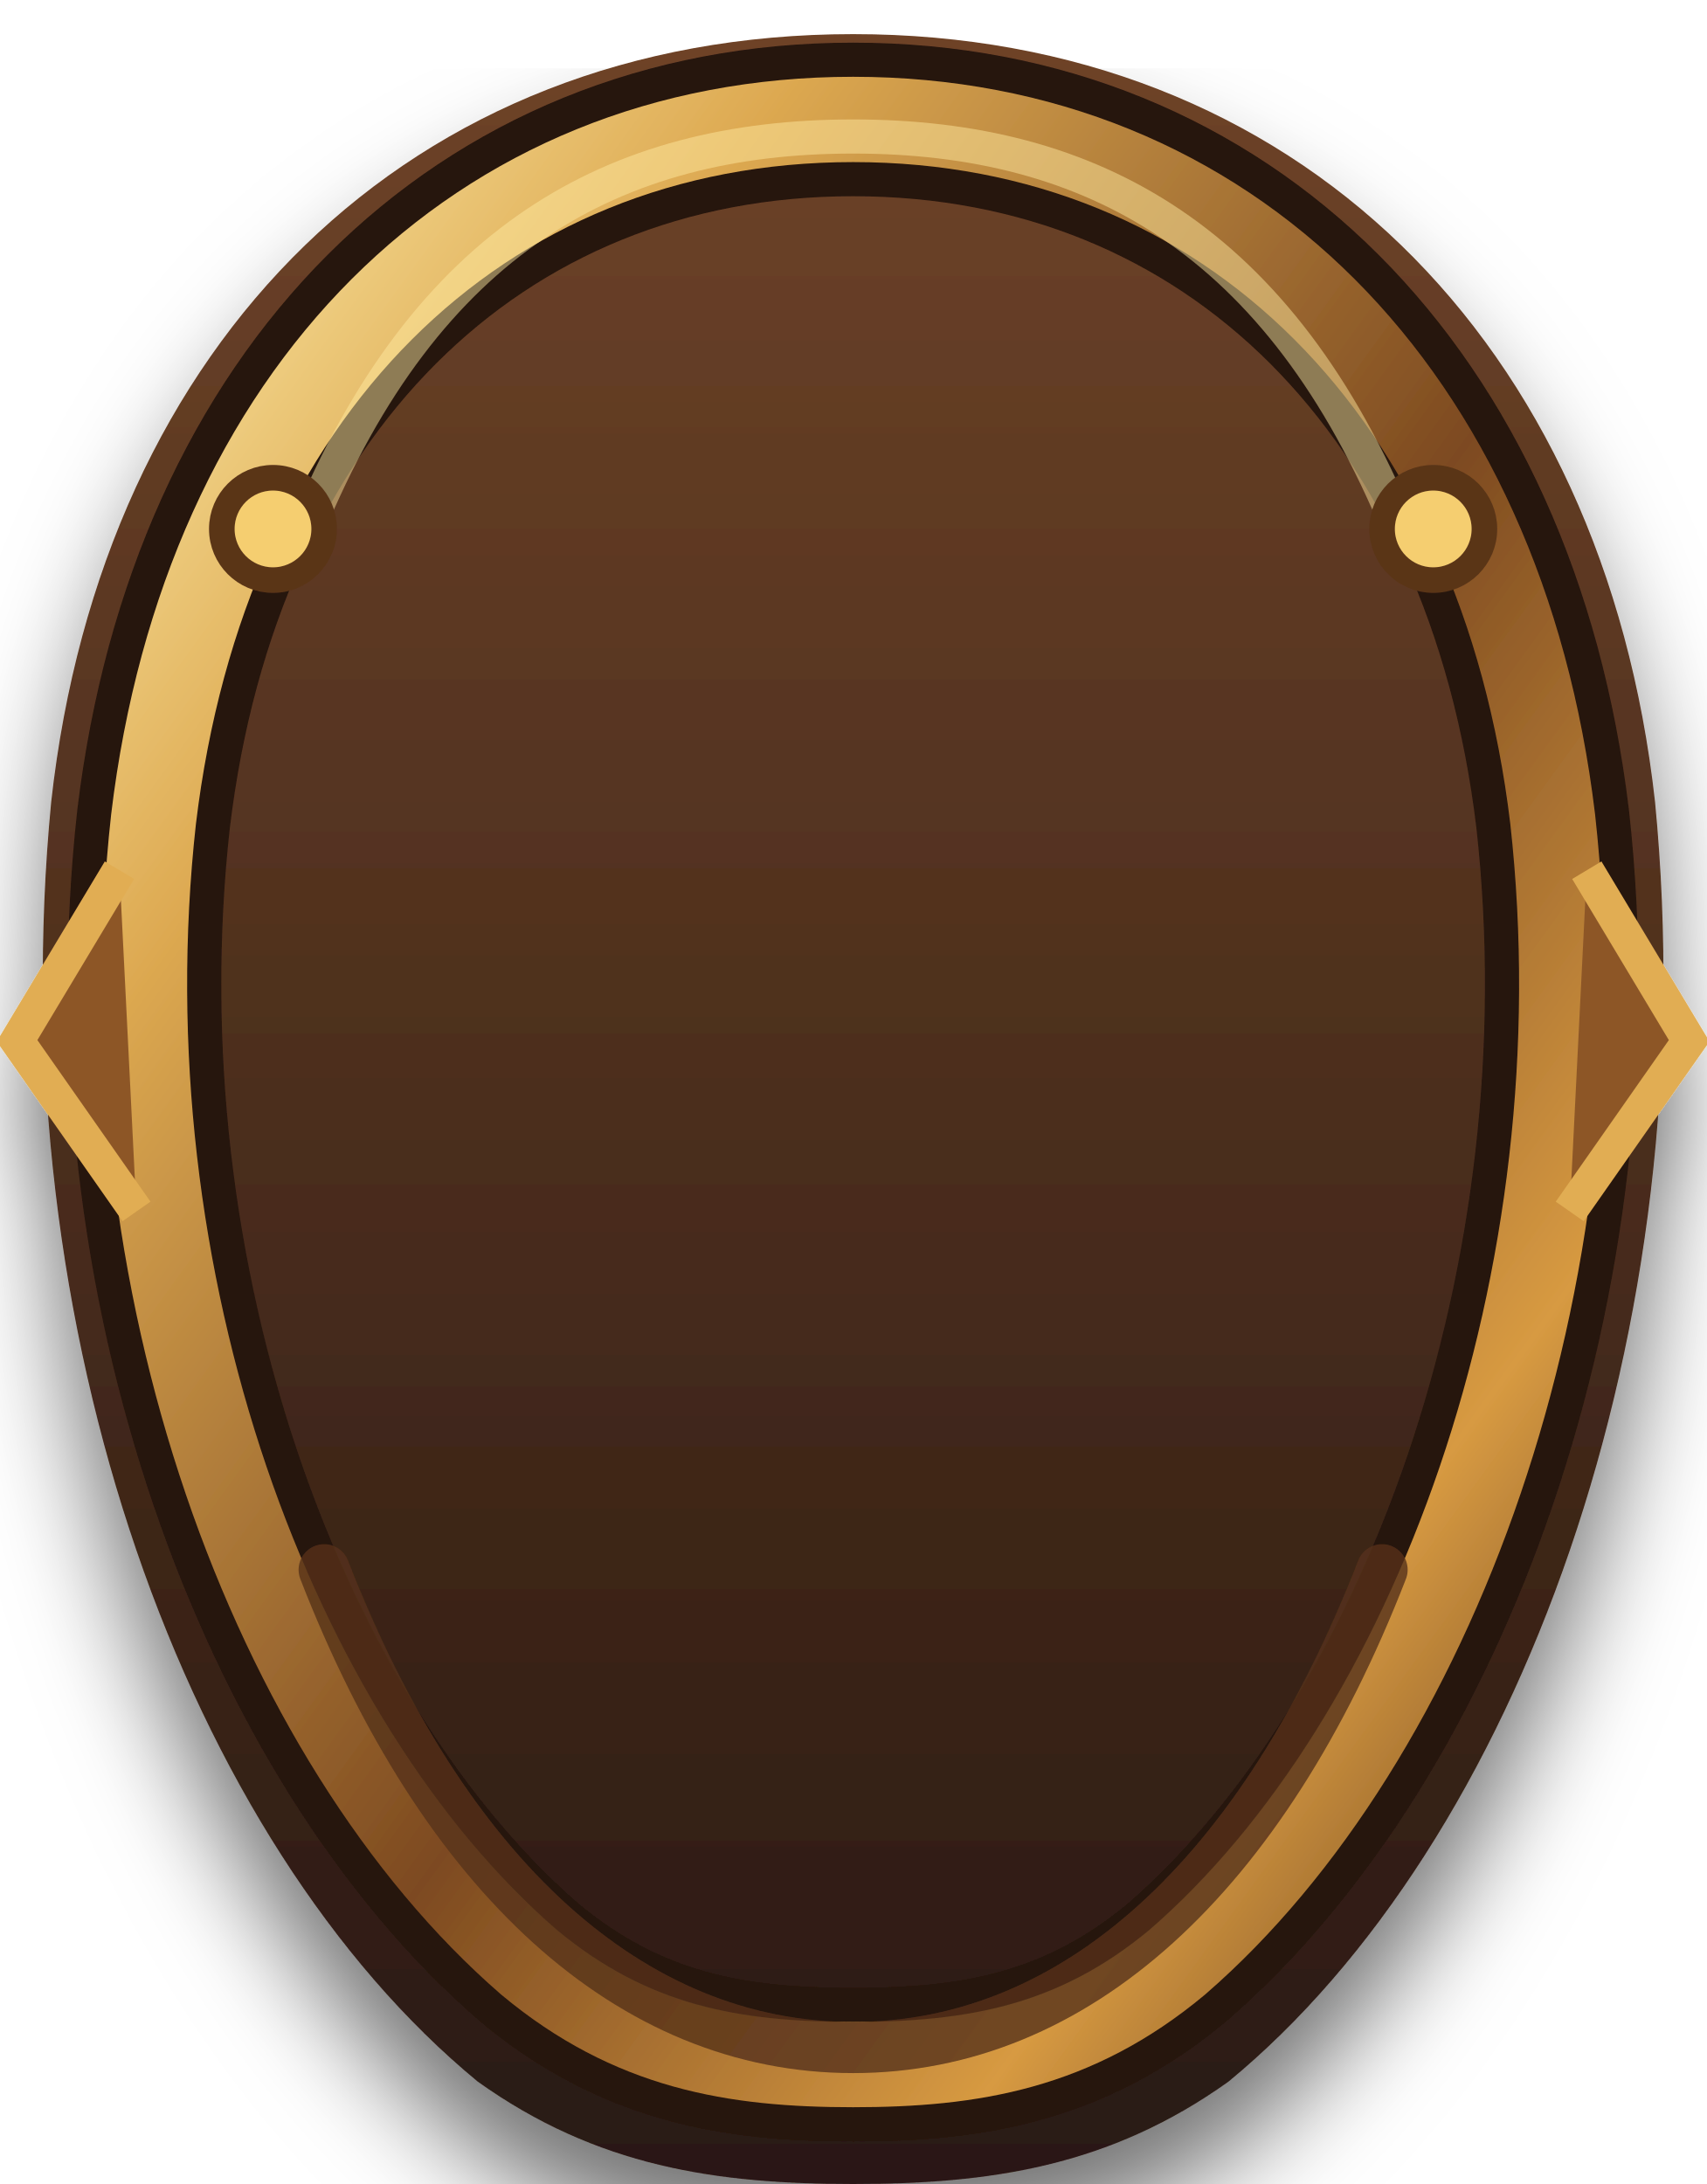
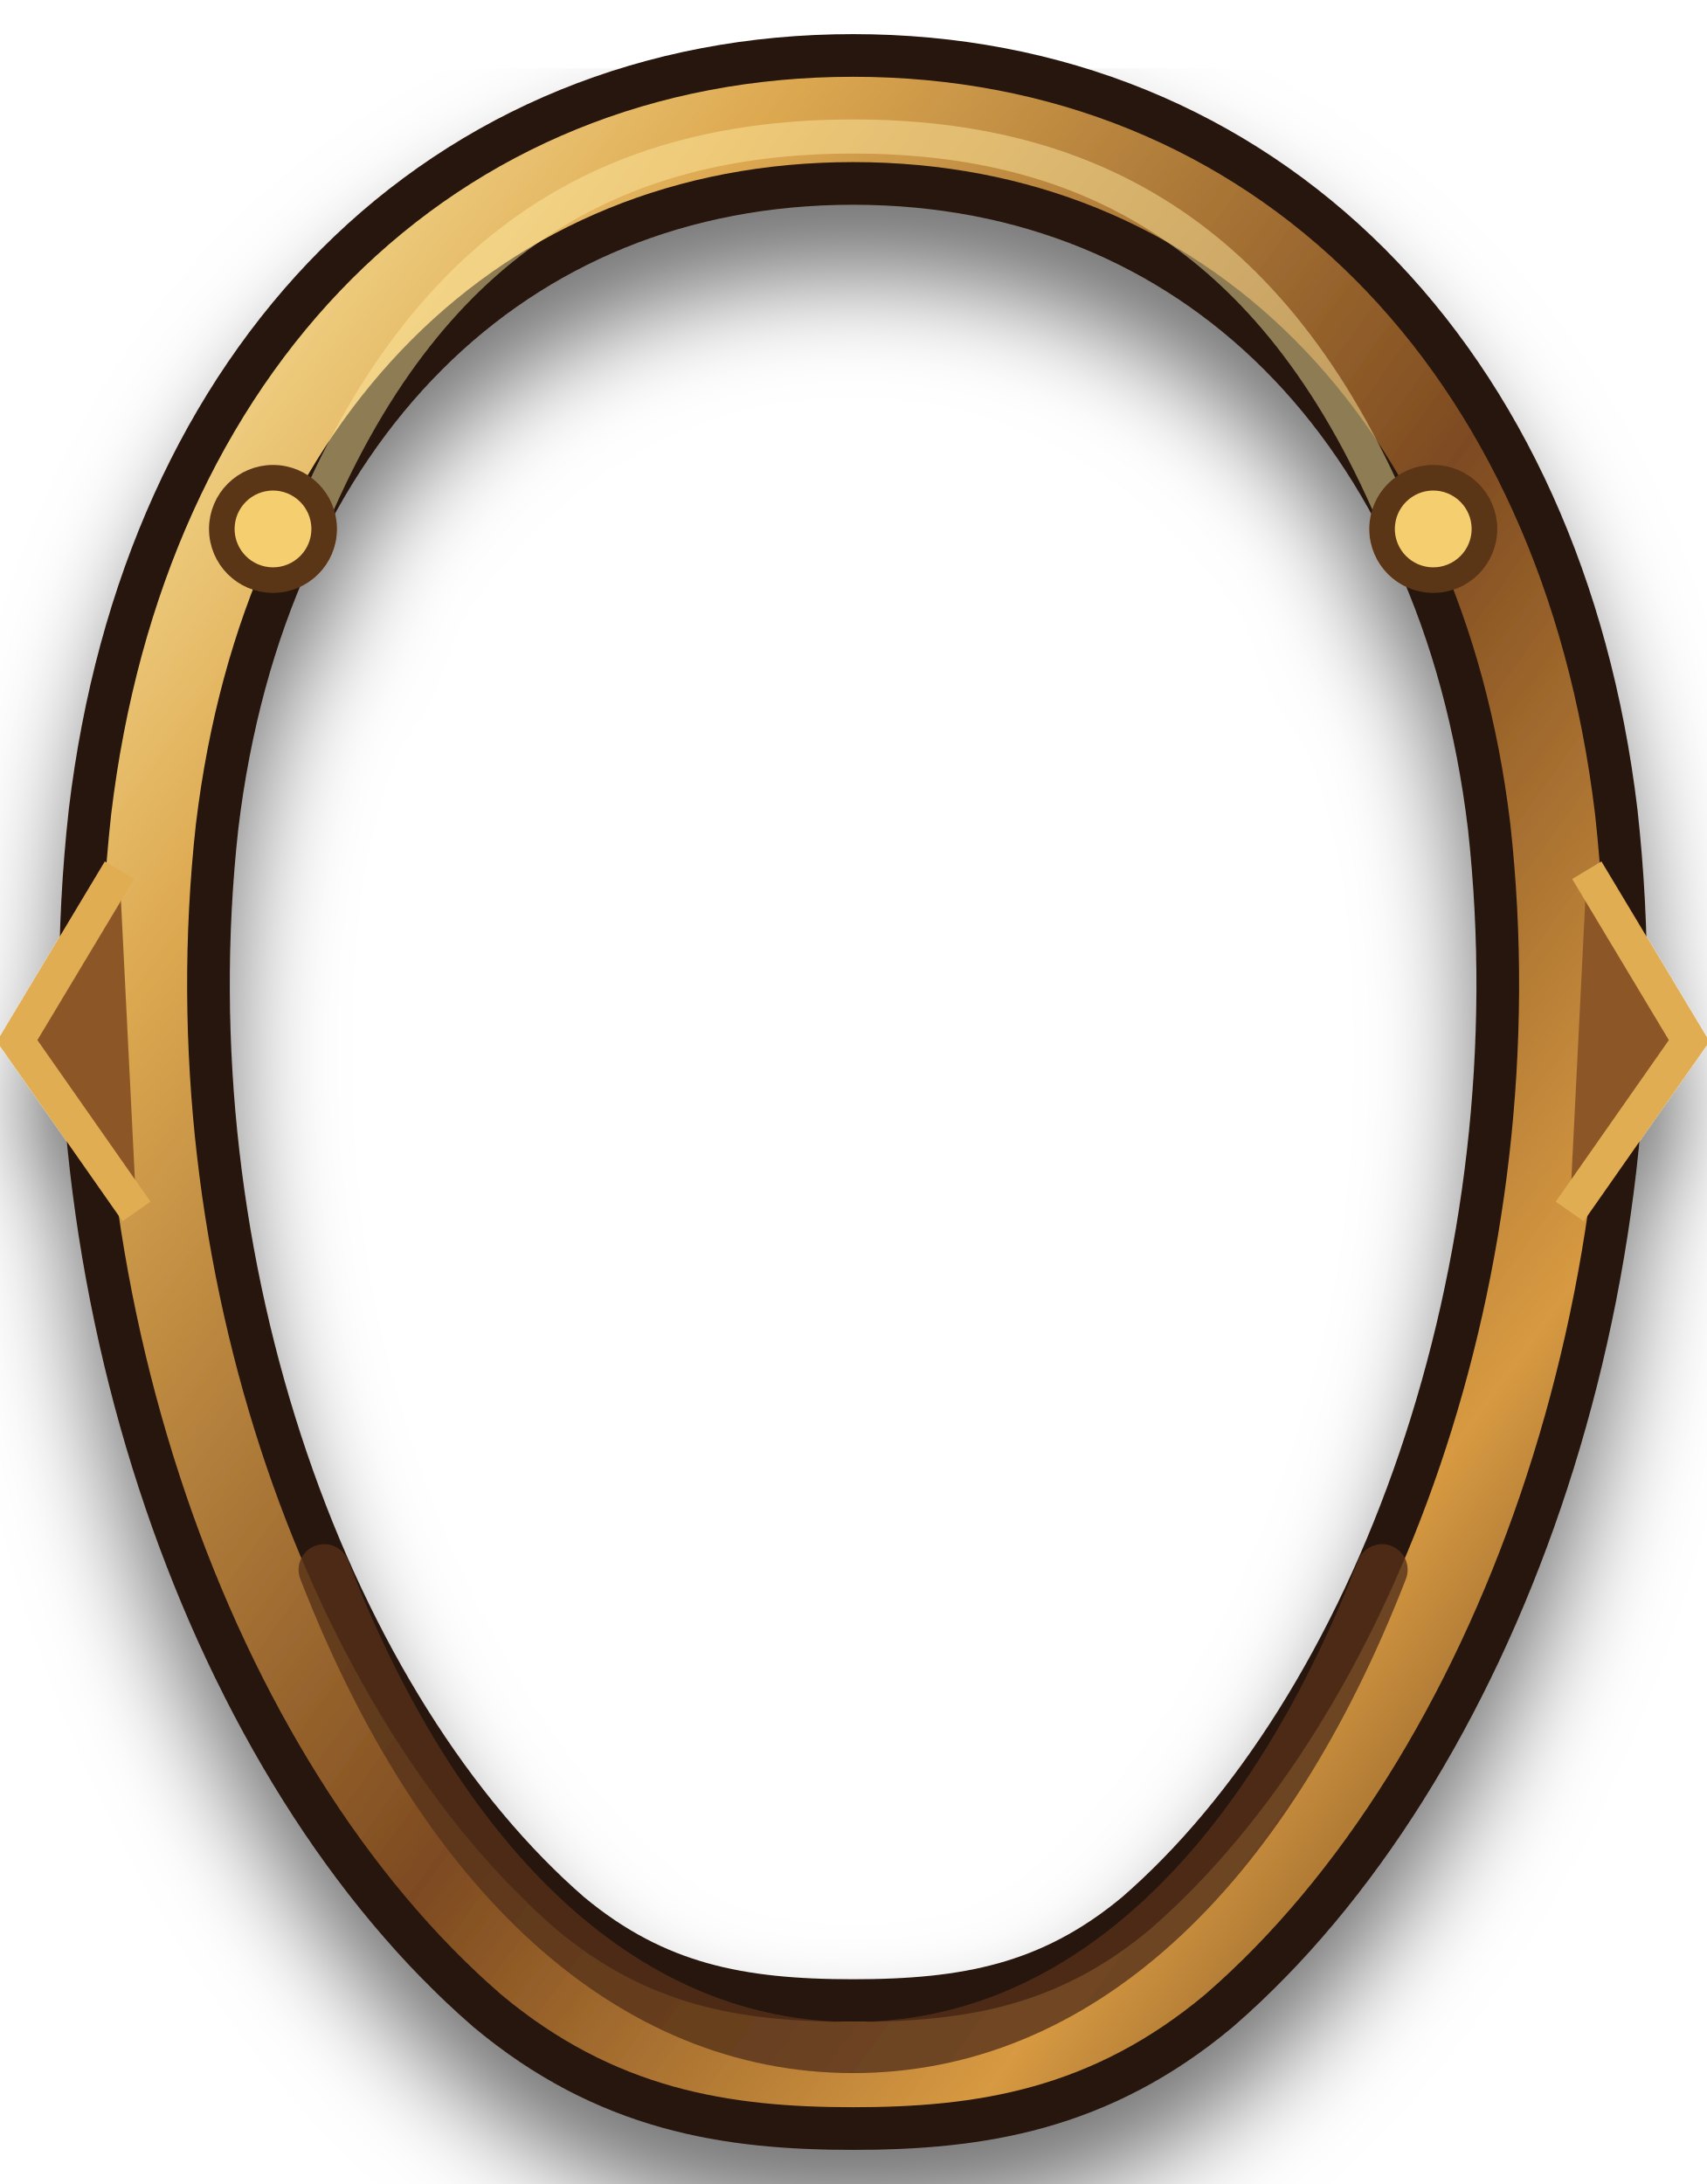
<svg xmlns="http://www.w3.org/2000/svg" viewBox="0 0 100 128">
  <defs>
    <linearGradient id="gold" x1="0" y1="0" x2="1" y2="1">
      <stop offset="0" stop-color="#fff0ad" />
      <stop offset="0.22" stop-color="#dda951" />
      <stop offset="0.55" stop-color="#7d4a20" />
      <stop offset="0.8" stop-color="#d79a42" />
      <stop offset="1" stop-color="#5a3418" />
    </linearGradient>
-     <linearGradient id="wood" x1="0" y1="0" x2="0" y2="1">
-       <stop offset="0" stop-color="#6e4328" />
-       <stop offset="1" stop-color="#291912" />
-     </linearGradient>
    <filter id="shadow" x="-30%" y="-30%" width="160%" height="170%">
      <feDropShadow dx="0" dy="4" stdDeviation="3" flood-color="#000" flood-opacity=".55" />
    </filter>
  </defs>
  <g filter="url(#shadow)">
-     <path d="M50 2C76 2 94 20 97 47c3 31-8 61-25 75-7 5-14 6-22 6s-15-1-22-6C11 108 0 78 3 47 6 20 24 2 50 2Z" fill="url(#wood)" fill-rule="evenodd" />
-     <path d="M50 7C72 7 88 23 91 48c3 27-7 54-22 67-6 5-12 6-19 6s-13-1-19-6C16 102 6 75 9 48 12 23 28 7 50 7Z" fill="none" stroke="#26150d" stroke-width="9" />
+     <path d="M50 7C72 7 88 23 91 48c3 27-7 54-22 67-6 5-12 6-19 6s-13-1-19-6C16 102 6 75 9 48 12 23 28 7 50 7Z" fill="none" stroke="#26150d" stroke-width="10" />
    <path d="M50 7C72 7 88 23 91 48c3 27-7 54-22 67-6 5-12 6-19 6s-13-1-19-6C16 102 6 75 9 48 12 23 28 7 50 7Z" fill="none" stroke="url(#gold)" stroke-width="5" />
    <path d="M18 31C25 14 36 8 50 8s25 6 32 23" fill="none" stroke="#ffe9a0" stroke-opacity=".48" stroke-width="2" stroke-linecap="round" />
    <path d="M19 92c7 18 18 28 31 28s24-10 31-28" fill="none" stroke="#56321a" stroke-width="3" stroke-linecap="round" opacity=".8" />
    <path d="M7 51 1 61l7 10M93 51l6 10-7 10" fill="#8d5728" stroke="#e1ad53" stroke-width="2" />
    <circle cx="16" cy="31" r="3" fill="#f5ce70" stroke="#5a3418" stroke-width="1.5" />
    <circle cx="84" cy="31" r="3" fill="#f5ce70" stroke="#5a3418" stroke-width="1.5" />
  </g>
</svg>
